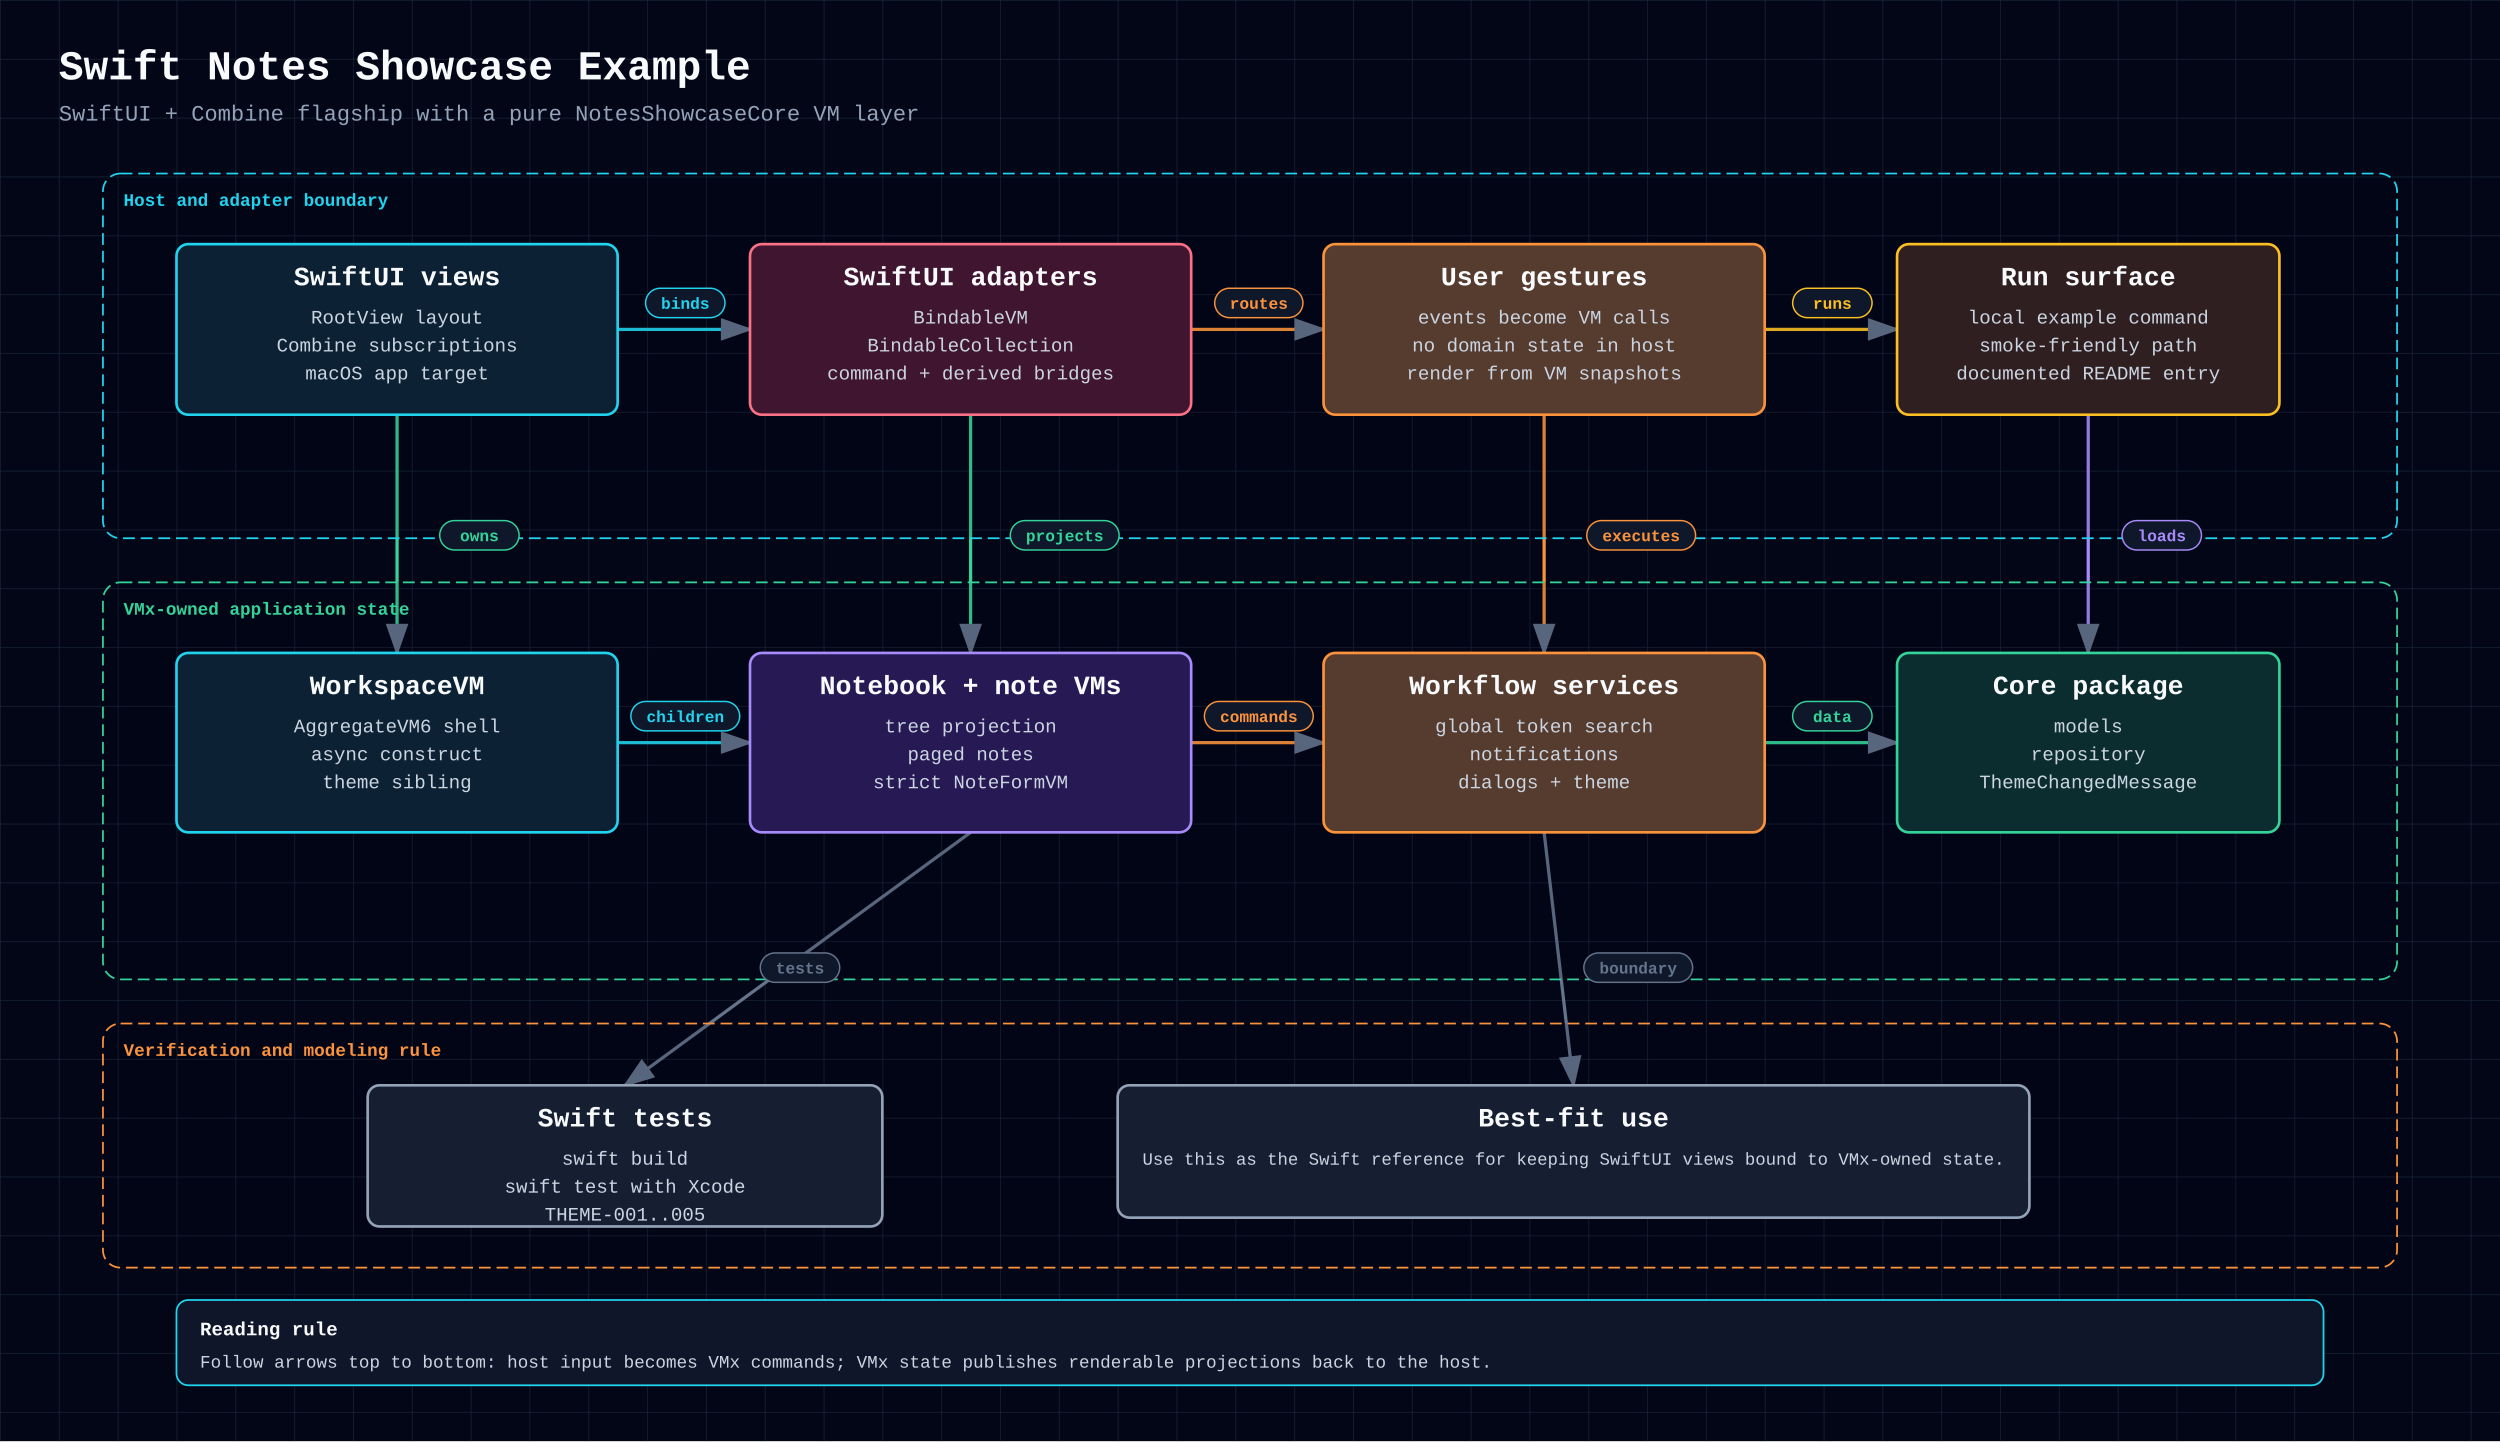
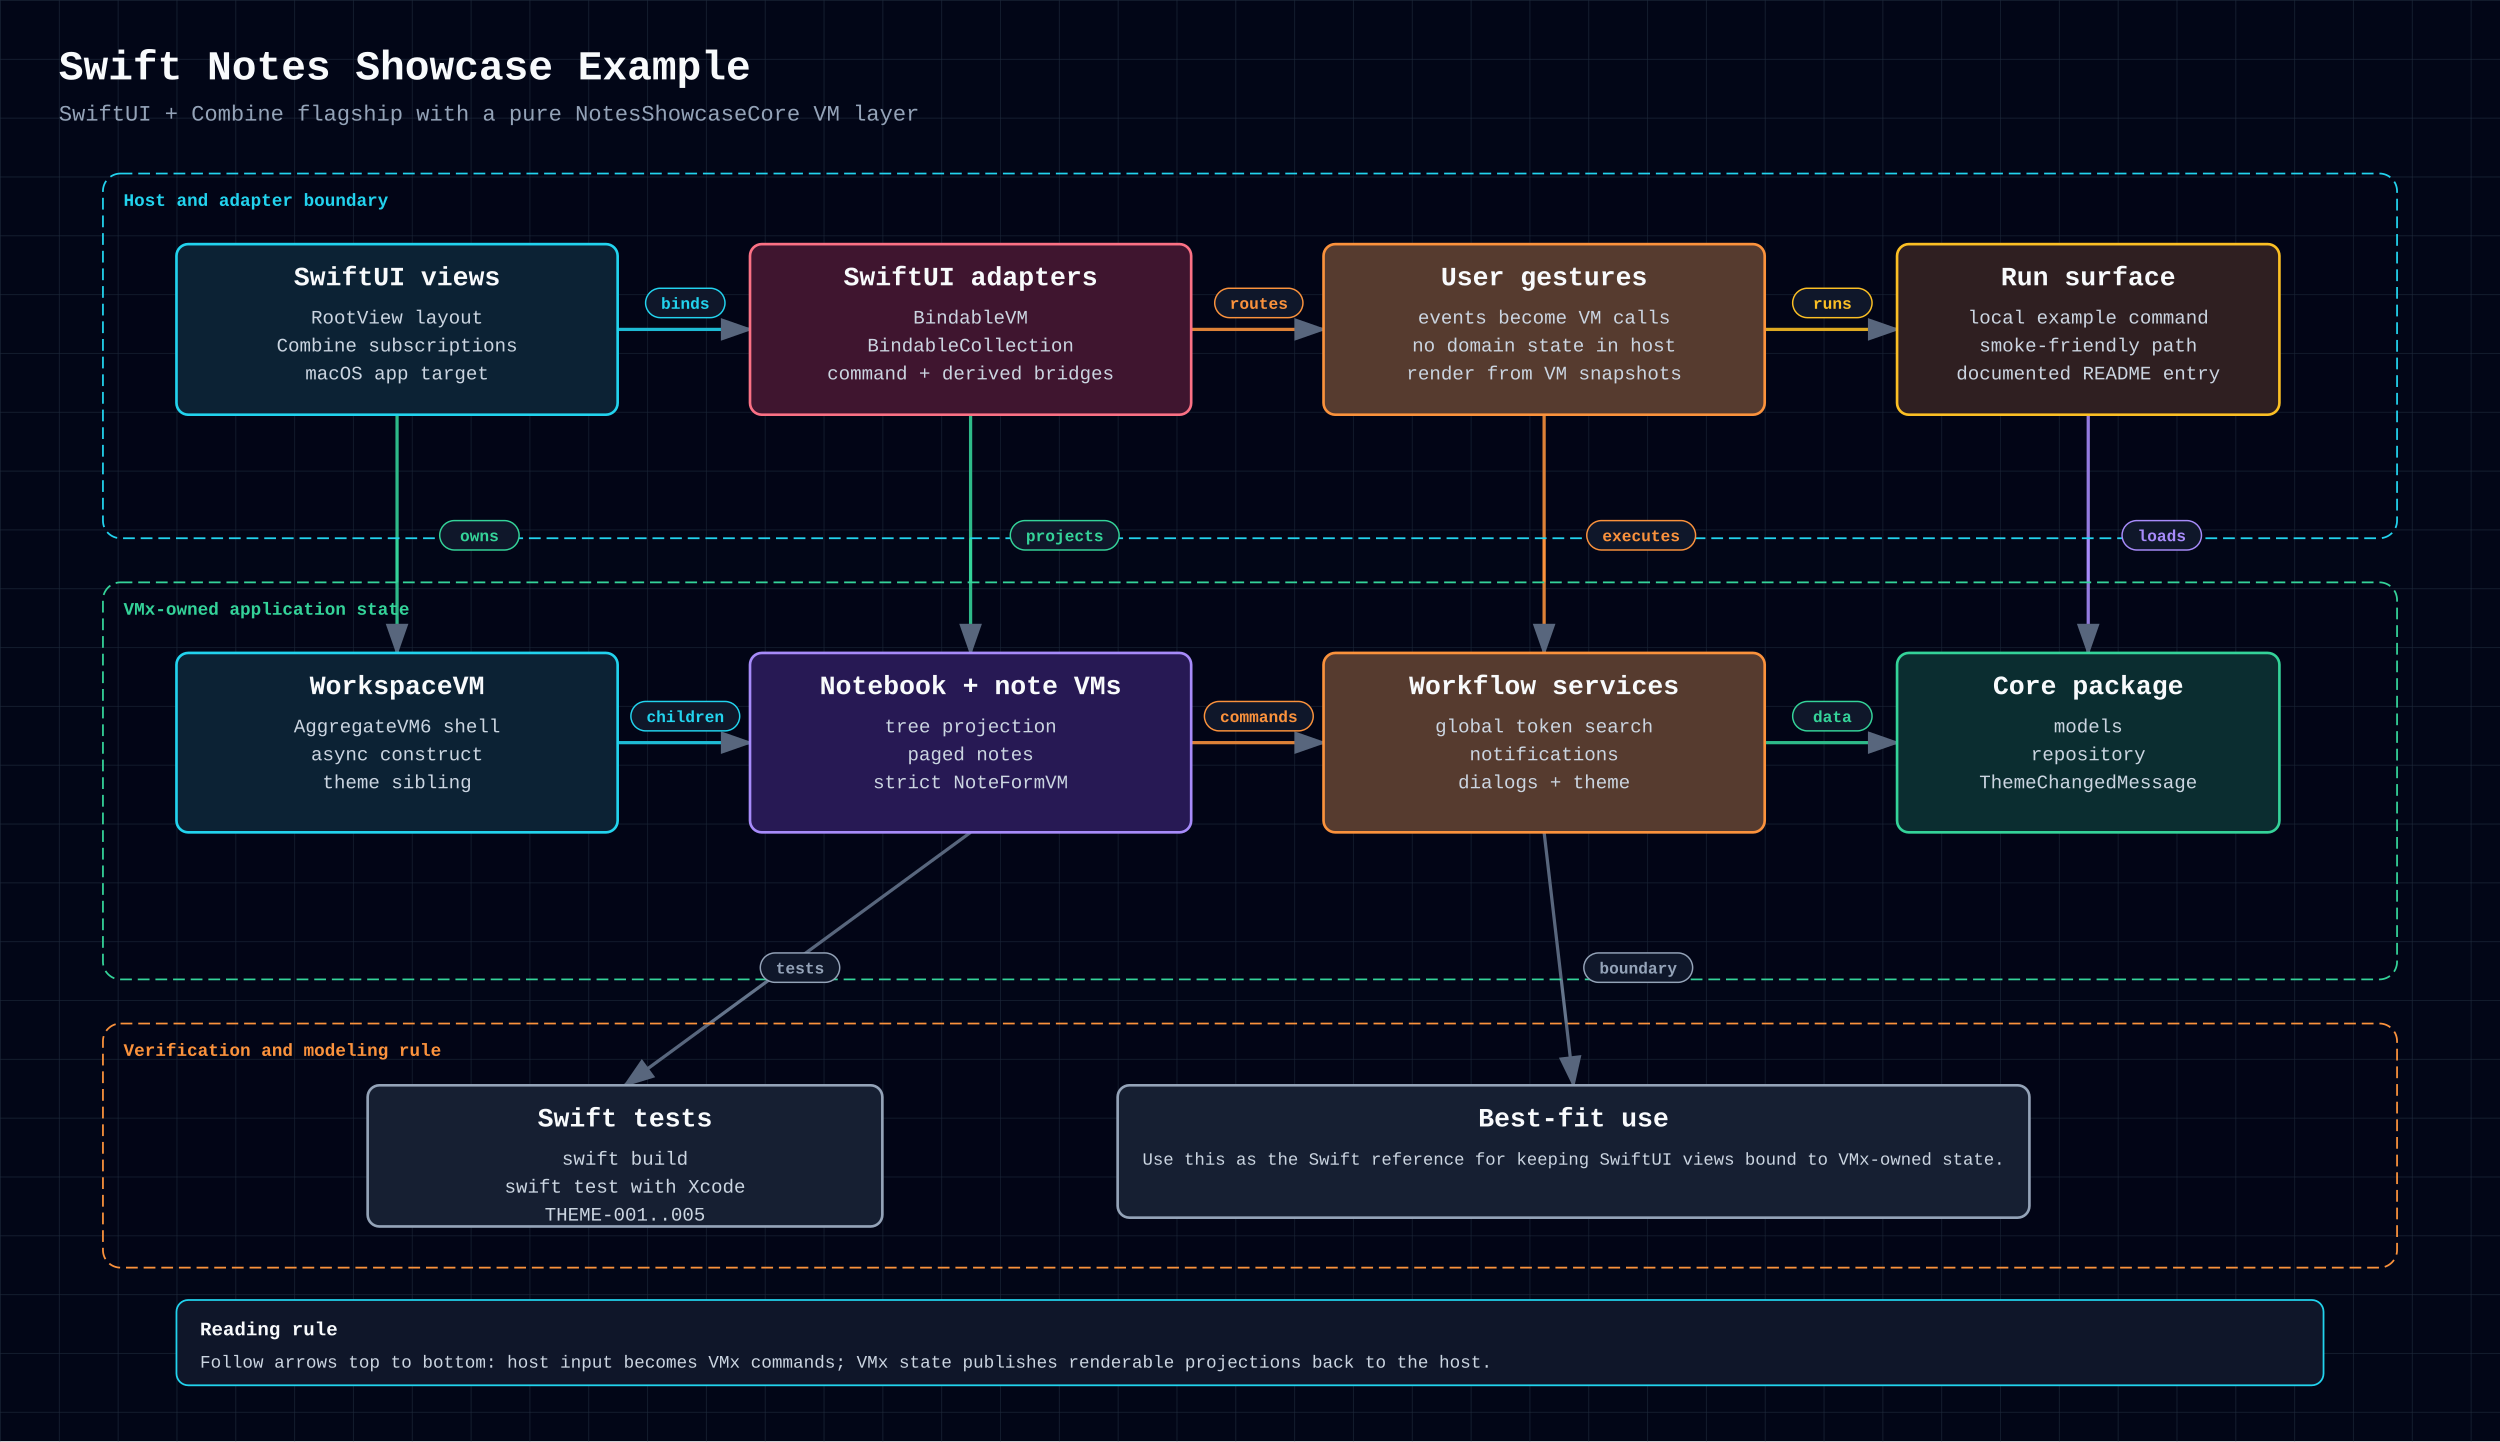
<svg xmlns="http://www.w3.org/2000/svg" width="1700" height="980" viewBox="0 0 1700 980" style="font-family: 'JetBrains Mono', ui-monospace, SFMono-Regular, Menlo, Monaco, Consolas, 'Liberation Mono', 'Courier New', monospace;">
  <defs>
    <style>
      text { font-family: 'JetBrains Mono', ui-monospace, SFMono-Regular, Menlo, Monaco, Consolas, 'Liberation Mono', 'Courier New', monospace; }
    </style>
    <pattern id="grid" width="40" height="40" patternUnits="userSpaceOnUse">
      <path d="M 40 0 L 0 0 0 40" fill="none" stroke="#1e293b" stroke-width="0.8" />
    </pattern>
    <marker id="arrowhead" markerWidth="10" markerHeight="7" refX="9" refY="3.5" orient="auto">
      <polygon points="0 0, 10 3.5, 0 7" fill="#64748b" />
    </marker>
  </defs>
  <rect width="100%" height="100%" fill="#020617" />
  <rect width="100%" height="100%" fill="url(#grid)" />
  <text x="40" y="54" fill="#f8fafc" font-size="28" font-weight="700" text-anchor="start">Swift Notes Showcase Example</text>
  <text x="40" y="82" fill="#94a3b8" font-size="15" font-weight="400" text-anchor="start">SwiftUI + Combine flagship with a pure NotesShowcaseCore VM layer</text>
  <polyline points="420,224 510,224" fill="none" stroke="#22d3ee" stroke-width="2.2" marker-end="url(#arrowhead)" />
  <polyline points="810,224 900,224" fill="none" stroke="#fb923c" stroke-width="2.2" marker-end="url(#arrowhead)" />
  <polyline points="1200,224 1290,224" fill="none" stroke="#fbbf24" stroke-width="2.2" marker-end="url(#arrowhead)" />
  <polyline points="270,282 270,444" fill="none" stroke="#34d399" stroke-width="2.2" marker-end="url(#arrowhead)" />
  <polyline points="660,282 660,444" fill="none" stroke="#34d399" stroke-width="2.2" marker-end="url(#arrowhead)" />
  <polyline points="1050,282 1050,444" fill="none" stroke="#fb923c" stroke-width="2.2" marker-end="url(#arrowhead)" />
  <polyline points="1420,282 1420,444" fill="none" stroke="#a78bfa" stroke-width="2.2" marker-end="url(#arrowhead)" />
  <polyline points="420,505 510,505" fill="none" stroke="#22d3ee" stroke-width="2.2" marker-end="url(#arrowhead)" />
  <polyline points="810,505 900,505" fill="none" stroke="#fb923c" stroke-width="2.2" marker-end="url(#arrowhead)" />
  <polyline points="1200,505 1290,505" fill="none" stroke="#34d399" stroke-width="2.2" marker-end="url(#arrowhead)" />
  <polyline points="660,566 425,738" fill="none" stroke="#64748b" stroke-width="2.2" marker-end="url(#arrowhead)" />
  <polyline points="1050,566 1070,738" fill="none" stroke="#64748b" stroke-width="2.2" marker-end="url(#arrowhead)" />
  <rect x="70" y="118" width="1560" height="248" rx="12" fill="rgba(2, 6, 23, 0.12)" stroke="#22d3ee" stroke-width="1.2" stroke-dasharray="8 4" />
  <text x="84" y="140" fill="#22d3ee" font-size="12" font-weight="700" text-anchor="start">Host and adapter boundary</text>
  <rect x="70" y="396" width="1560" height="270" rx="12" fill="rgba(2, 6, 23, 0.12)" stroke="#34d399" stroke-width="1.2" stroke-dasharray="8 4" />
  <text x="84" y="418" fill="#34d399" font-size="12" font-weight="700" text-anchor="start">VMx-owned application state</text>
  <rect x="70" y="696" width="1560" height="166" rx="12" fill="rgba(2, 6, 23, 0.12)" stroke="#fb923c" stroke-width="1.2" stroke-dasharray="8 4" />
  <text x="84" y="718" fill="#fb923c" font-size="12" font-weight="700" text-anchor="start">Verification and modeling rule</text>
  <rect x="120" y="166" width="300" height="116" rx="8" fill="#0f172a" />
  <rect x="120" y="166" width="300" height="116" rx="8" fill="rgba(8, 51, 68, 0.4)" stroke="#22d3ee" stroke-width="1.8" />
  <text x="270" y="194" fill="#f8fafc" font-size="18" font-weight="700" text-anchor="middle">SwiftUI views</text>
  <text x="270" y="220" fill="#cbd5e1" font-size="13" font-weight="400" text-anchor="middle">RootView layout</text>
  <text x="270" y="239" fill="#cbd5e1" font-size="13" font-weight="400" text-anchor="middle">Combine subscriptions</text>
  <text x="270" y="258" fill="#cbd5e1" font-size="13" font-weight="400" text-anchor="middle">macOS app target</text>
  <rect x="510" y="166" width="300" height="116" rx="8" fill="#0f172a" />
  <rect x="510" y="166" width="300" height="116" rx="8" fill="rgba(136, 19, 55, 0.4)" stroke="#fb7185" stroke-width="1.8" />
  <text x="660" y="194" fill="#f8fafc" font-size="18" font-weight="700" text-anchor="middle">SwiftUI adapters</text>
  <text x="660" y="220" fill="#cbd5e1" font-size="13" font-weight="400" text-anchor="middle">BindableVM</text>
  <text x="660" y="239" fill="#cbd5e1" font-size="13" font-weight="400" text-anchor="middle">BindableCollection</text>
  <text x="660" y="258" fill="#cbd5e1" font-size="13" font-weight="400" text-anchor="middle">command + derived bridges</text>
  <rect x="900" y="166" width="300" height="116" rx="8" fill="#0f172a" />
  <rect x="900" y="166" width="300" height="116" rx="8" fill="rgba(251, 146, 60, 0.3)" stroke="#fb923c" stroke-width="1.8" />
  <text x="1050" y="194" fill="#f8fafc" font-size="18" font-weight="700" text-anchor="middle">User gestures</text>
  <text x="1050" y="220" fill="#cbd5e1" font-size="13" font-weight="400" text-anchor="middle">events become VM calls</text>
  <text x="1050" y="239" fill="#cbd5e1" font-size="13" font-weight="400" text-anchor="middle">no domain state in host</text>
  <text x="1050" y="258" fill="#cbd5e1" font-size="13" font-weight="400" text-anchor="middle">render from VM snapshots</text>
  <rect x="1290" y="166" width="260" height="116" rx="8" fill="#0f172a" />
  <rect x="1290" y="166" width="260" height="116" rx="8" fill="rgba(120, 53, 15, 0.3)" stroke="#fbbf24" stroke-width="1.8" />
  <text x="1420" y="194" fill="#f8fafc" font-size="18" font-weight="700" text-anchor="middle">Run surface</text>
  <text x="1420" y="220" fill="#cbd5e1" font-size="13" font-weight="400" text-anchor="middle">local example command</text>
  <text x="1420" y="239" fill="#cbd5e1" font-size="13" font-weight="400" text-anchor="middle">smoke-friendly path</text>
  <text x="1420" y="258" fill="#cbd5e1" font-size="13" font-weight="400" text-anchor="middle">documented README entry</text>
  <rect x="120" y="444" width="300" height="122" rx="8" fill="#0f172a" />
  <rect x="120" y="444" width="300" height="122" rx="8" fill="rgba(8, 51, 68, 0.4)" stroke="#22d3ee" stroke-width="1.8" />
  <text x="270" y="472" fill="#f8fafc" font-size="18" font-weight="700" text-anchor="middle">WorkspaceVM</text>
  <text x="270" y="498" fill="#cbd5e1" font-size="13" font-weight="400" text-anchor="middle">AggregateVM6 shell</text>
  <text x="270" y="517" fill="#cbd5e1" font-size="13" font-weight="400" text-anchor="middle">async construct</text>
  <text x="270" y="536" fill="#cbd5e1" font-size="13" font-weight="400" text-anchor="middle">theme sibling</text>
  <rect x="510" y="444" width="300" height="122" rx="8" fill="#0f172a" />
  <rect x="510" y="444" width="300" height="122" rx="8" fill="rgba(76, 29, 149, 0.4)" stroke="#a78bfa" stroke-width="1.8" />
  <text x="660" y="472" fill="#f8fafc" font-size="18" font-weight="700" text-anchor="middle">Notebook + note VMs</text>
  <text x="660" y="498" fill="#cbd5e1" font-size="13" font-weight="400" text-anchor="middle">tree projection</text>
  <text x="660" y="517" fill="#cbd5e1" font-size="13" font-weight="400" text-anchor="middle">paged notes</text>
  <text x="660" y="536" fill="#cbd5e1" font-size="13" font-weight="400" text-anchor="middle">strict NoteFormVM</text>
  <rect x="900" y="444" width="300" height="122" rx="8" fill="#0f172a" />
  <rect x="900" y="444" width="300" height="122" rx="8" fill="rgba(251, 146, 60, 0.3)" stroke="#fb923c" stroke-width="1.8" />
  <text x="1050" y="472" fill="#f8fafc" font-size="18" font-weight="700" text-anchor="middle">Workflow services</text>
  <text x="1050" y="498" fill="#cbd5e1" font-size="13" font-weight="400" text-anchor="middle">global token search</text>
  <text x="1050" y="517" fill="#cbd5e1" font-size="13" font-weight="400" text-anchor="middle">notifications</text>
  <text x="1050" y="536" fill="#cbd5e1" font-size="13" font-weight="400" text-anchor="middle">dialogs + theme</text>
  <rect x="1290" y="444" width="260" height="122" rx="8" fill="#0f172a" />
  <rect x="1290" y="444" width="260" height="122" rx="8" fill="rgba(6, 78, 59, 0.4)" stroke="#34d399" stroke-width="1.8" />
  <text x="1420" y="472" fill="#f8fafc" font-size="18" font-weight="700" text-anchor="middle">Core package</text>
  <text x="1420" y="498" fill="#cbd5e1" font-size="13" font-weight="400" text-anchor="middle">models</text>
  <text x="1420" y="517" fill="#cbd5e1" font-size="13" font-weight="400" text-anchor="middle">repository</text>
  <text x="1420" y="536" fill="#cbd5e1" font-size="13" font-weight="400" text-anchor="middle">ThemeChangedMessage</text>
  <rect x="250" y="738" width="350" height="96" rx="8" fill="#0f172a" />
  <rect x="250" y="738" width="350" height="96" rx="8" fill="rgba(30, 41, 59, 0.5)" stroke="#94a3b8" stroke-width="1.8" />
  <text x="425" y="766" fill="#f8fafc" font-size="18" font-weight="700" text-anchor="middle">Swift tests</text>
  <text x="425" y="792" fill="#cbd5e1" font-size="13" font-weight="400" text-anchor="middle">swift build</text>
  <text x="425" y="811" fill="#cbd5e1" font-size="13" font-weight="400" text-anchor="middle">swift test with Xcode</text>
  <text x="425" y="830" fill="#cbd5e1" font-size="13" font-weight="400" text-anchor="middle">THEME-001..005</text>
  <rect x="760" y="738" width="620" height="90" rx="8" fill="#0f172a" />
  <rect x="760" y="738" width="620" height="90" rx="8" fill="rgba(30, 41, 59, 0.5)" stroke="#94a3b8" stroke-width="1.8" />
  <text x="1070" y="766" fill="#f8fafc" font-size="18" font-weight="700" text-anchor="middle">Best-fit use</text>
  <text x="1070" y="792" fill="#cbd5e1" font-size="11.77" font-weight="400" text-anchor="middle">Use this as the Swift reference for keeping SwiftUI views bound to VMx-owned state.</text>
  <rect x="120" y="884" width="1460" height="58" rx="8" fill="#0f172a" />
  <rect x="120" y="884" width="1460" height="58" rx="8" fill="rgba(15, 23, 42, 0.94)" stroke="#22d3ee" stroke-width="1.2" />
  <text x="136" y="908" fill="#f8fafc" font-size="13" font-weight="700" text-anchor="start">Reading rule</text>
  <text x="136" y="930" fill="#cbd5e1" font-size="12" font-weight="400" text-anchor="start">Follow arrows top to bottom: host input becomes VMx commands; VMx state publishes renderable projections back to the host.</text>
  <rect x="439" y="196" width="54" height="20" rx="10" fill="#0f172a" stroke="#22d3ee" stroke-width="1" />
  <text x="466" y="210" fill="#22d3ee" font-size="11" font-weight="700" text-anchor="middle">binds</text>
  <rect x="826" y="196" width="60" height="20" rx="10" fill="#0f172a" stroke="#fb923c" stroke-width="1" />
  <text x="856" y="210" fill="#fb923c" font-size="11" font-weight="700" text-anchor="middle">routes</text>
  <rect x="1219" y="196" width="54" height="20" rx="10" fill="#0f172a" stroke="#fbbf24" stroke-width="1" />
  <text x="1246" y="210" fill="#fbbf24" font-size="11" font-weight="700" text-anchor="middle">runs</text>
  <rect x="299" y="354" width="54" height="20" rx="10" fill="#0f172a" stroke="#34d399" stroke-width="1" />
  <text x="326" y="368" fill="#34d399" font-size="11" font-weight="700" text-anchor="middle">owns</text>
  <rect x="687" y="354" width="74" height="20" rx="10" fill="#0f172a" stroke="#34d399" stroke-width="1" />
  <text x="724" y="368" fill="#34d399" font-size="11" font-weight="700" text-anchor="middle">projects</text>
  <rect x="1079" y="354" width="74" height="20" rx="10" fill="#0f172a" stroke="#fb923c" stroke-width="1" />
  <text x="1116" y="368" fill="#fb923c" font-size="11" font-weight="700" text-anchor="middle">executes</text>
  <rect x="1443" y="354" width="54" height="20" rx="10" fill="#0f172a" stroke="#a78bfa" stroke-width="1" />
  <text x="1470" y="368" fill="#a78bfa" font-size="11" font-weight="700" text-anchor="middle">loads</text>
  <rect x="429" y="477" width="74" height="20" rx="10" fill="#0f172a" stroke="#22d3ee" stroke-width="1" />
  <text x="466" y="491" fill="#22d3ee" font-size="11" font-weight="700" text-anchor="middle">children</text>
  <rect x="819" y="477" width="74" height="20" rx="10" fill="#0f172a" stroke="#fb923c" stroke-width="1" />
  <text x="856" y="491" fill="#fb923c" font-size="11" font-weight="700" text-anchor="middle">commands</text>
  <rect x="1219" y="477" width="54" height="20" rx="10" fill="#0f172a" stroke="#34d399" stroke-width="1" />
  <text x="1246" y="491" fill="#34d399" font-size="11" font-weight="700" text-anchor="middle">data</text>
-   <rect x="517" y="648" width="54" height="20" rx="10" fill="#0f172a" stroke="#64748b" stroke-width="1" />
-   <text x="544" y="662" fill="#64748b" font-size="11" font-weight="700" text-anchor="middle">tests</text>
-   <rect x="1077" y="648" width="74" height="20" rx="10" fill="#0f172a" stroke="#64748b" stroke-width="1" />
-   <text x="1114" y="662" fill="#64748b" font-size="11" font-weight="700" text-anchor="middle">boundary</text>
+   <rect x="517" y="648" width="54" height="20" rx="10" fill="#0f172a" stroke="#94a3b8" stroke-width="1" />
+   <text x="544" y="662" fill="#94a3b8" font-size="11" font-weight="700" text-anchor="middle">tests</text>
+   <rect x="1077" y="648" width="74" height="20" rx="10" fill="#0f172a" stroke="#94a3b8" stroke-width="1" />
+   <text x="1114" y="662" fill="#94a3b8" font-size="11" font-weight="700" text-anchor="middle">boundary</text>
</svg>
